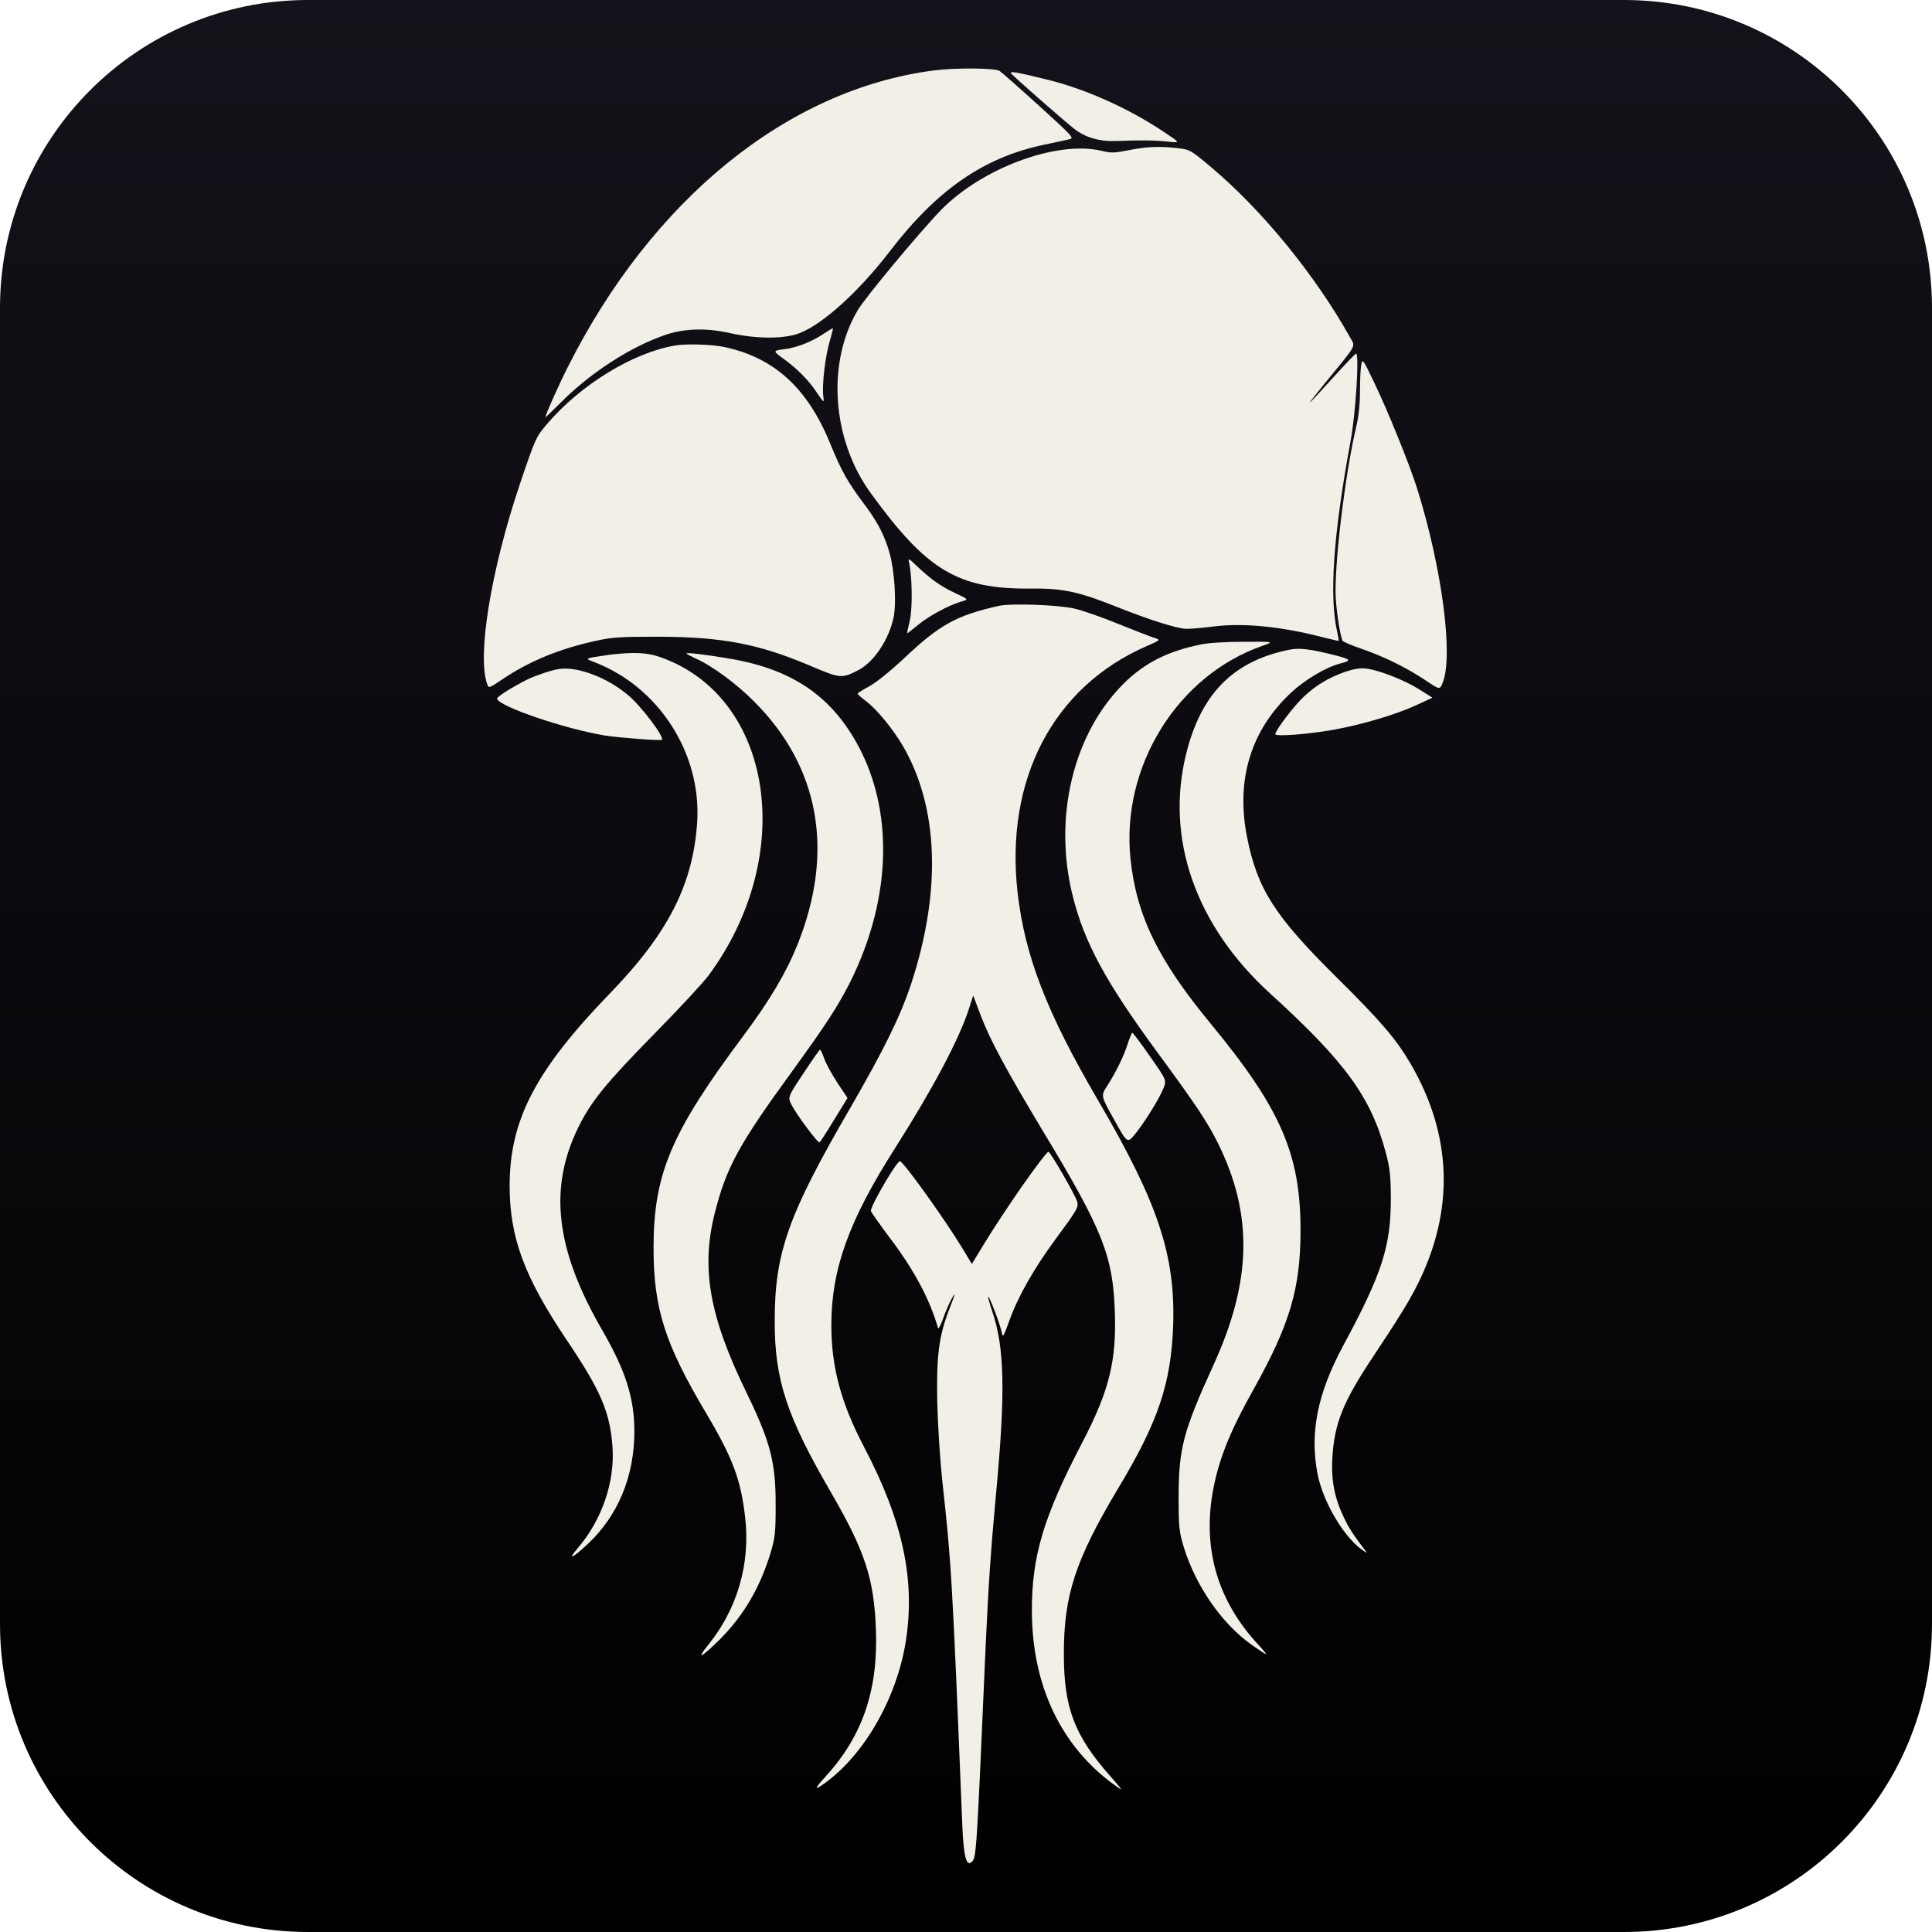
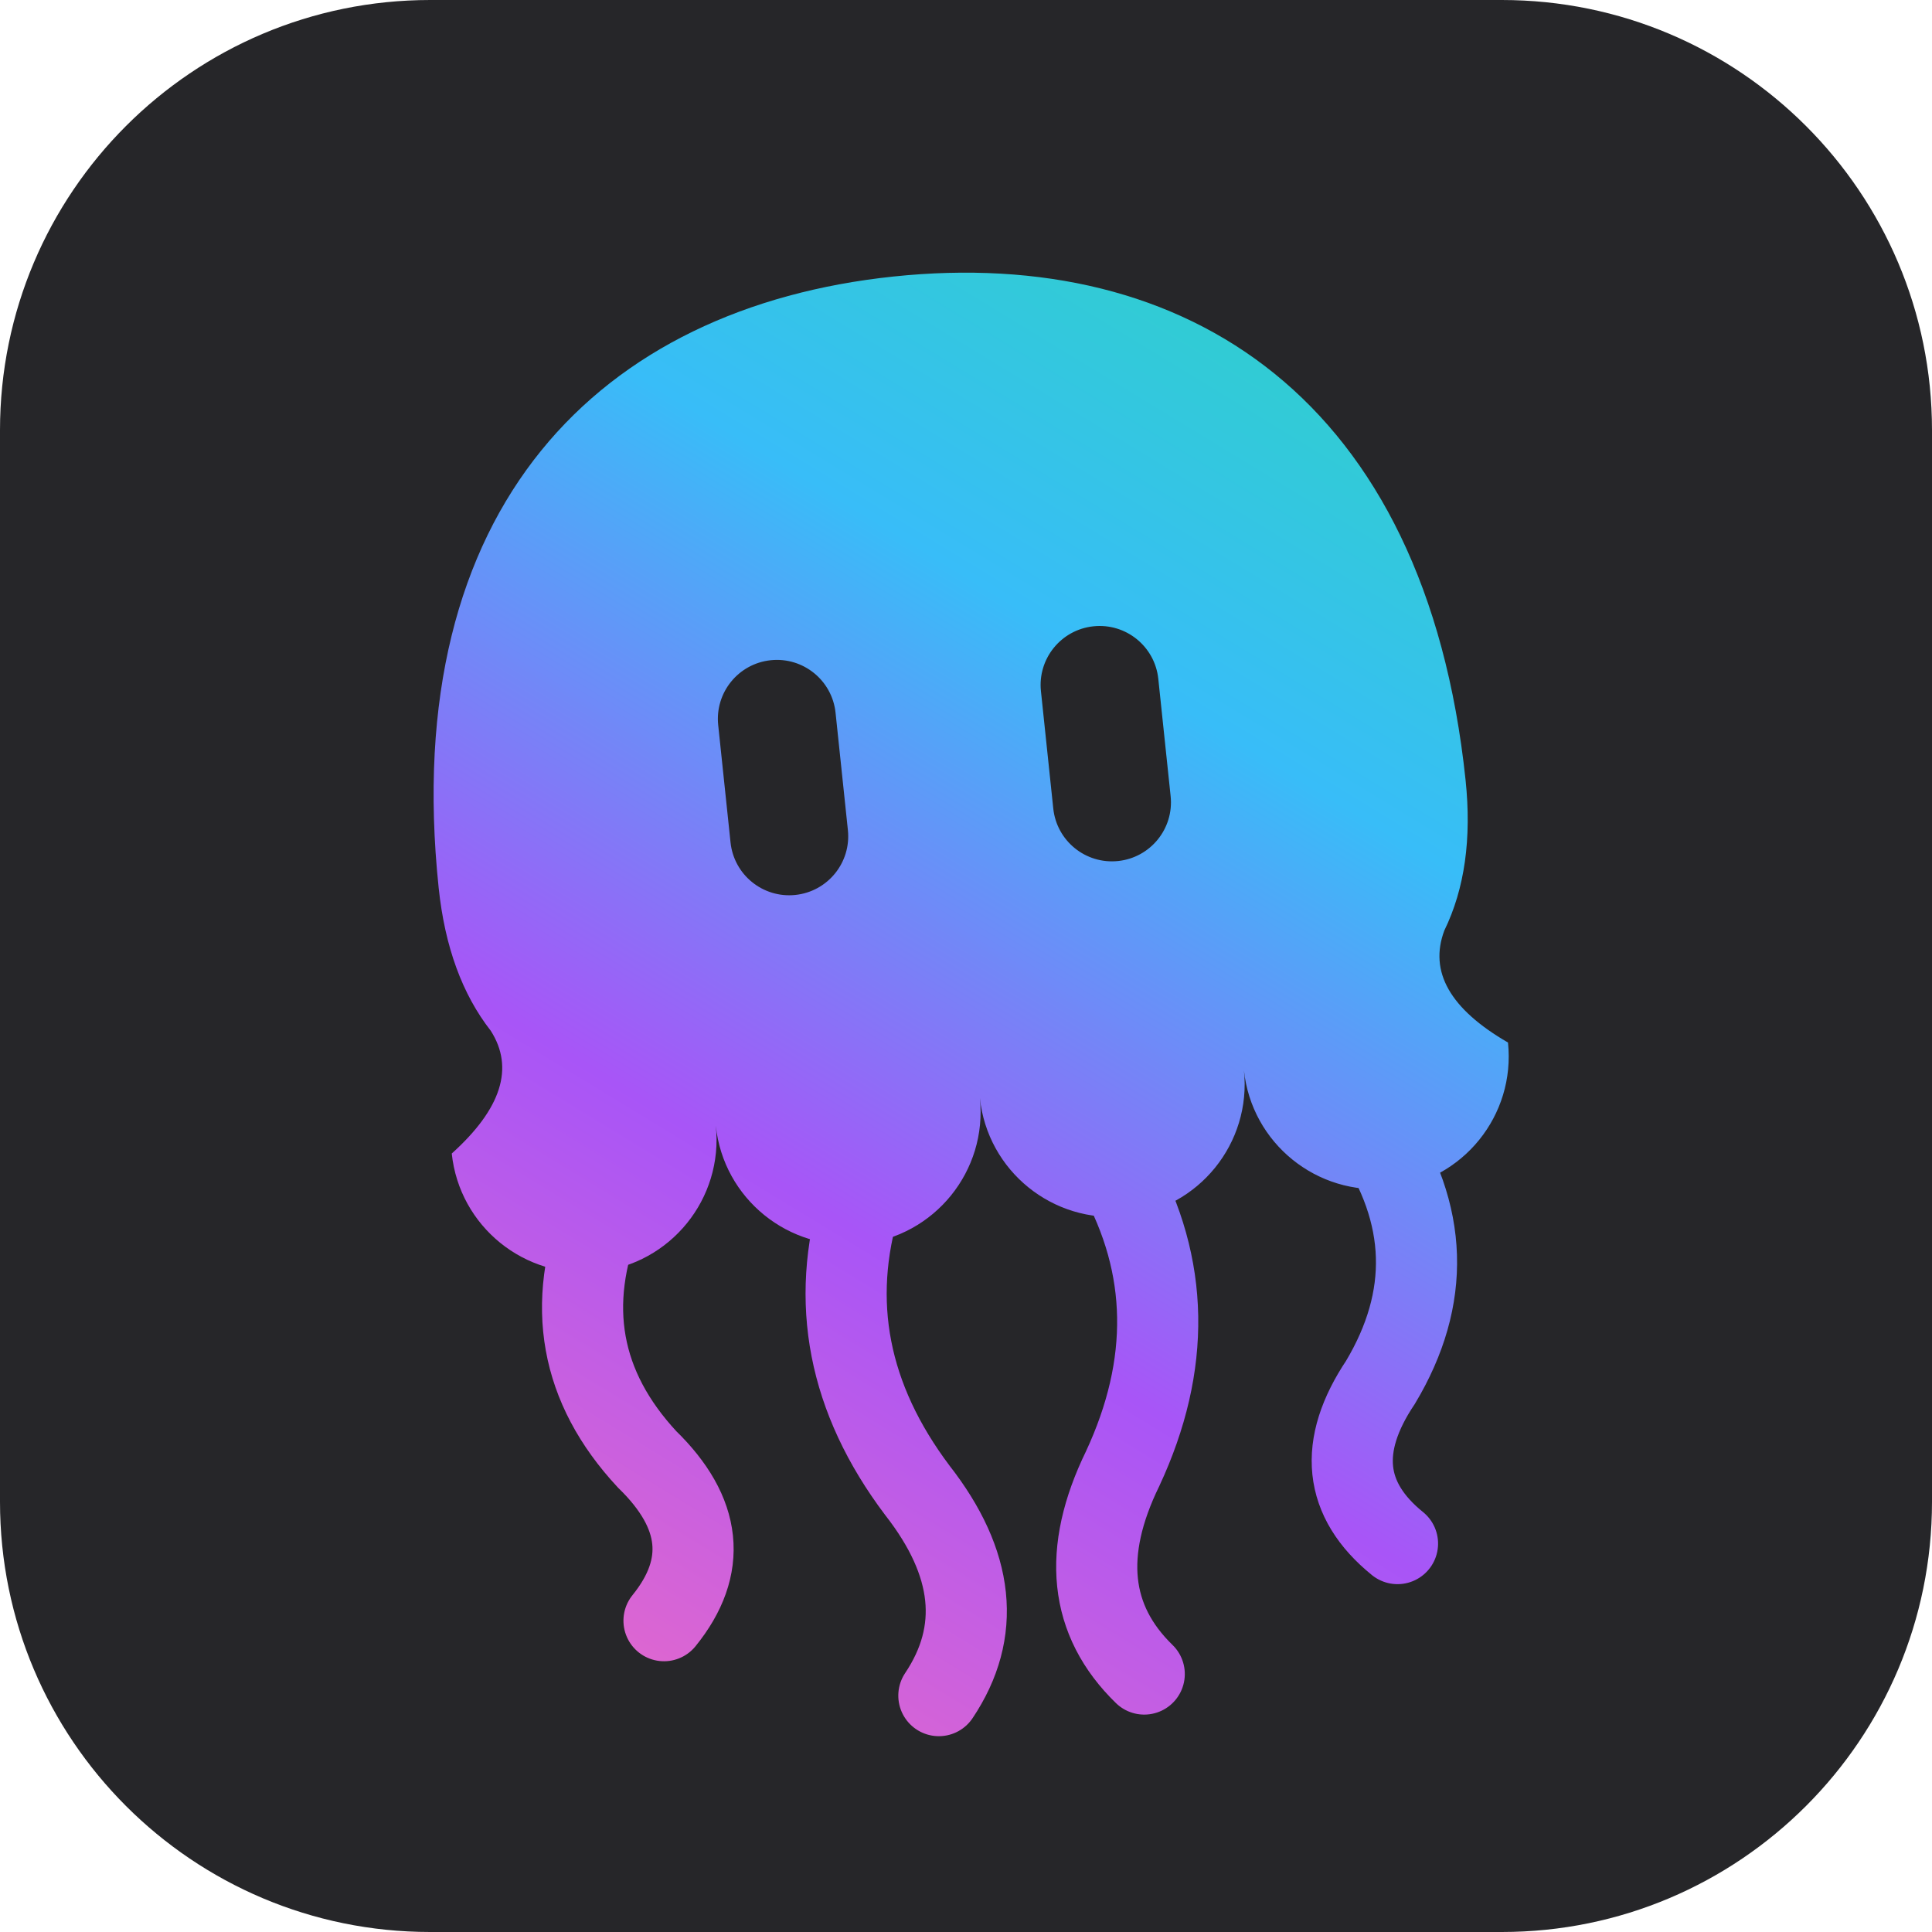
- <svg xmlns="http://www.w3.org/2000/svg" viewBox="0 0 64 64" width="64" height="64">
-   <defs>
-     <linearGradient id="bgg" x1="0" y1="0" x2="0" y2="1">
-       <stop offset="0%" stop-color="#14121A" />
-       <stop offset="100%" stop-color="#000000" />
-     </linearGradient>
-   </defs>
-   <rect width="64" height="64" rx="10.2" ry="10.2" fill="url(#bgg)" />
-   <g fill="#F2EFE6" transform="translate(16.01,2.24) scale(0.06232) translate(-20,-20)">
-     <g transform="translate(0,995) scale(0.1,-0.1)">
-       <path d="M2595 9735 c-777 -100 -1498 -685 -1947 -1579 -49 -97 -118 -252 -118 -264 0 -3 36 32 81 77 158 159 374 299 559 361 101 34 215 37 341 9 142 -32 290 -32 371 0 124 48 315 222 476 431 252 330 502 503 822 570 58 12 118 25 134 29 28 6 24 11 -163 181 -106 96 -200 179 -208 183 -26 15 -236 17 -348 2z" />
-       <path d="M3005 9720 c7 -12 266 -239 333 -293 62 -49 136 -71 232 -67 115 5 209 4 275 -4 60 -6 60 -6 -24 50 -191 128 -422 232 -631 282 -158 39 -193 44 -185 32z" />
-       <path d="M3630 9311 c-76 -15 -92 -16 -145 -3 -237 56 -637 -93 -854 -317 -113 -117 -402 -464 -441 -531 -165 -278 -137 -684 66 -967 301 -416 466 -516 854 -512 171 2 257 -17 461 -99 163 -65 313 -113 363 -115 23 -1 88 5 146 12 158 21 367 0 590 -59 41 -10 75 -18 77 -17 1 2 -2 20 -7 42 -45 192 -22 520 70 1020 28 152 47 465 29 465 -3 0 -59 -58 -124 -130 -64 -71 -119 -130 -121 -130 -3 0 35 48 84 108 168 205 158 187 131 235 -186 333 -465 675 -737 905 -113 95 -115 96 -181 104 -99 11 -167 8 -261 -11z" />
-       <path d="M2007 8334 c-58 -40 -145 -74 -209 -81 -58 -7 -58 -10 -10 -45 73 -51 141 -119 182 -181 42 -62 42 -62 37 -22 -7 61 11 212 34 289 11 37 19 69 17 70 -2 1 -24 -12 -51 -30z" />
-       <path d="M1220 8273 c-225 -38 -502 -208 -681 -417 -59 -69 -62 -76 -145 -321 -154 -458 -228 -914 -173 -1063 8 -22 10 -21 84 29 141 94 295 158 488 201 91 20 128 23 337 23 340 -1 534 -38 809 -155 158 -67 166 -68 252 -24 84 42 165 163 190 282 16 77 5 247 -21 340 -27 96 -65 169 -137 264 -85 113 -119 173 -178 317 -121 298 -299 460 -565 516 -66 14 -201 18 -260 8z" />
-       <path d="M4867 8171 c-4 -18 -7 -81 -7 -140 0 -70 -7 -133 -19 -186 -55 -230 -111 -671 -111 -880 0 -76 24 -239 38 -262 4 -6 50 -25 102 -43 114 -39 240 -101 334 -164 81 -54 80 -54 95 -17 59 141 -3 611 -135 1033 -39 125 -157 416 -228 563 -60 126 -63 129 -69 96z" />
-       <path d="M2464 7115 c16 -76 18 -241 3 -305 -9 -36 -15 -66 -14 -67 1 -1 27 19 57 44 58 48 159 103 228 124 43 12 43 12 -28 45 -77 36 -127 71 -204 143 -48 46 -48 46 -42 16z" />
-       <path d="M2940 6889 c-228 -52 -313 -99 -506 -281 -74 -69 -146 -127 -183 -147 -34 -18 -61 -35 -61 -39 0 -4 21 -22 45 -40 56 -42 142 -147 195 -237 190 -326 206 -771 45 -1263 -59 -177 -142 -346 -325 -663 -330 -568 -401 -769 -401 -1130 -1 -312 63 -507 300 -914 180 -311 228 -457 238 -728 12 -323 -72 -566 -266 -779 -63 -69 -64 -79 -6 -37 209 150 381 449 430 749 53 329 -14 643 -220 1036 -123 233 -175 427 -175 649 0 298 93 557 341 945 197 310 339 577 390 736 l23 72 38 -101 c52 -137 135 -291 343 -637 308 -510 363 -650 372 -947 9 -258 -31 -418 -171 -687 -209 -400 -271 -610 -270 -901 1 -396 156 -721 442 -926 46 -33 46 -32 -26 50 -189 214 -246 362 -246 646 -1 312 61 502 285 877 217 360 285 563 296 873 12 373 -80 650 -400 1197 -272 465 -388 764 -427 1103 -68 602 190 1094 686 1310 76 33 76 33 37 45 -21 7 -108 41 -193 75 -85 35 -189 71 -230 80 -90 20 -336 28 -400 14z" />
-       <path d="M4016 6684 c-176 -35 -301 -98 -412 -208 -270 -269 -376 -715 -270 -1133 62 -246 176 -455 446 -823 211 -287 269 -375 324 -485 189 -381 182 -736 -25 -1186 -159 -349 -183 -441 -183 -699 0 -161 3 -182 27 -263 64 -209 204 -410 362 -521 92 -65 95 -65 31 5 -210 227 -291 499 -240 800 30 172 87 319 217 551 194 347 251 538 251 848 0 404 -105 646 -475 1095 -283 342 -398 580 -429 881 -50 489 249 972 700 1130 65 23 65 23 -95 22 -94 0 -188 -5 -229 -14z" />
-       <path d="M4480 6655 c-296 -61 -467 -236 -545 -557 -110 -449 53 -911 448 -1270 399 -363 536 -551 614 -845 22 -82 26 -120 27 -238 1 -258 -45 -403 -254 -790 -137 -255 -178 -464 -135 -683 29 -144 133 -323 231 -397 22 -16 34 -23 28 -15 -71 93 -92 125 -120 184 -49 102 -68 199 -61 315 11 186 57 299 218 541 131 197 191 294 233 378 200 397 187 797 -36 1179 -77 131 -157 224 -388 453 -335 331 -426 474 -481 753 -59 303 21 565 235 765 73 68 185 135 259 154 63 16 60 22 -20 43 -143 36 -195 42 -253 30z" />
-       <path d="M878 6630 c-37 -5 -82 -12 -100 -15 -32 -8 -32 -8 17 -27 340 -133 564 -484 542 -846 -21 -331 -153 -592 -463 -912 -396 -409 -534 -674 -534 -1023 0 -275 77 -483 303 -820 182 -270 231 -384 244 -572 12 -185 -57 -386 -186 -536 -55 -65 -29 -54 52 21 163 152 250 362 250 600 0 178 -46 323 -171 539 -248 429 -286 754 -127 1078 68 138 145 233 405 498 130 132 259 271 287 309 472 637 345 1480 -255 1692 -71 25 -137 28 -264 14z" />
-       <path d="M1280 6636 c0 -3 21 -14 47 -26 87 -38 218 -134 313 -230 348 -348 428 -798 230 -1292 -60 -149 -147 -296 -288 -485 -384 -514 -477 -733 -477 -1128 0 -319 60 -508 277 -873 144 -242 187 -357 210 -559 28 -247 -42 -487 -198 -679 -65 -80 -35 -66 60 28 128 127 216 276 273 463 24 81 27 105 27 250 1 231 -27 338 -155 602 -198 406 -243 663 -168 957 62 243 128 363 415 757 174 240 238 338 303 466 212 424 234 875 60 1227 -143 286 -358 438 -704 495 -129 22 -225 33 -225 27z" />
-       <path d="M600 6553 c-39 -6 -121 -34 -165 -55 -80 -40 -165 -93 -162 -103 13 -42 361 -160 572 -195 75 -12 297 -29 304 -23 16 13 -111 181 -180 238 -113 95 -272 154 -369 138z" />
-       <path d="M4780 6538 c-87 -31 -154 -71 -219 -132 -53 -50 -151 -179 -151 -199 0 -14 172 -1 307 23 153 27 339 83 442 131 l86 40 -70 44 c-79 50 -218 104 -285 111 -31 3 -65 -3 -110 -18z" />
-       <path d="M3626 4563 c-21 -67 -62 -151 -110 -226 -34 -52 -34 -52 37 -179 70 -126 70 -126 109 -80 50 60 133 194 154 248 16 42 16 42 -72 168 -48 69 -91 126 -94 126 -3 0 -14 -26 -24 -57z" />
-       <path d="M1901 4403 c-84 -126 -84 -126 -60 -171 27 -51 136 -198 146 -195 3 1 38 54 77 119 l72 117 -54 81 c-29 45 -61 102 -70 129 -9 26 -19 47 -22 47 -3 0 -43 -57 -89 -127z" />
-       <path d="M3065 3806 c-71 -102 -160 -237 -198 -300 l-70 -115 -49 81 c-96 158 -311 458 -333 465 -15 5 -155 -234 -155 -264 0 -5 46 -70 102 -145 128 -169 213 -328 255 -478 2 -8 14 15 27 50 12 36 33 83 45 105 24 43 22 33 -15 -62 -53 -139 -66 -247 -61 -488 3 -121 15 -305 26 -410 49 -446 54 -521 107 -1835 7 -170 22 -226 51 -197 24 24 25 39 73 1142 15 323 27 509 56 820 50 534 45 772 -21 965 -14 40 -23 75 -21 77 5 5 63 -146 71 -187 7 -33 8 -31 41 59 45 126 129 275 246 434 116 157 122 169 115 199 -9 32 -140 261 -153 265 -6 2 -68 -80 -139 -181z" />
+ <svg xmlns="http://www.w3.org/2000/svg" viewBox="0 0 1024 1024" width="1024" height="1024">
+   <rect width="1024" height="1024" rx="228" fill="#262629" />
+   <svg x="102" y="82" width="820" height="860" viewBox="0 0 200 220">
+     <defs>
+       <linearGradient id="g" gradientUnits="userSpaceOnUse" x1="30" y1="210" x2="175" y2="20">
+         <stop offset="0" stop-color="#EC6BC6" />
+         <stop offset="0.35" stop-color="#A855F7" />
+         <stop offset="0.7" stop-color="#38BDF8" />
+         <stop offset="1" stop-color="#2DD4BF" />
+       </linearGradient>
+     </defs>
+     <g transform="rotate(-6 100 110)">
+       <g fill="none" stroke="url(#g)" stroke-width="11" stroke-linecap="round">
+         <path d="M47.5 138 Q38 156 50 172 Q60 184 50 194" />
+         <path d="M82.5 140 Q74 160 86 180 Q96 196 86 208" />
+         <path d="M117.5 140 Q126 160 114 180 Q104 196 114 208" />
+         <path d="M152.5 138 Q162 156 150 172 Q140 184 150 194" />
+       </g>
+       <path d="M30 92 C30 40 60 16 100 16 C140 16 170 40 170 92 Q170 104 165 112 Q161 120 172 128 A18 18 0 0 1 136 128 A18 18 0 0 1 100 128 A18 18 0 0 1 64 128 A18 18 0 0 1 28 128 Q39 120 35 112 Q30 104 30 92 Z M70 74 A8 8 0 0 1 86 74 L86 90 A8 8 0 0 1 70 90 Z M114 74 A8 8 0 0 1 130 74 L130 90 A8 8 0 0 1 114 90 Z" fill="url(#g)" fill-rule="evenodd" />
    </g>
-   </g>
+   </svg>
</svg>
